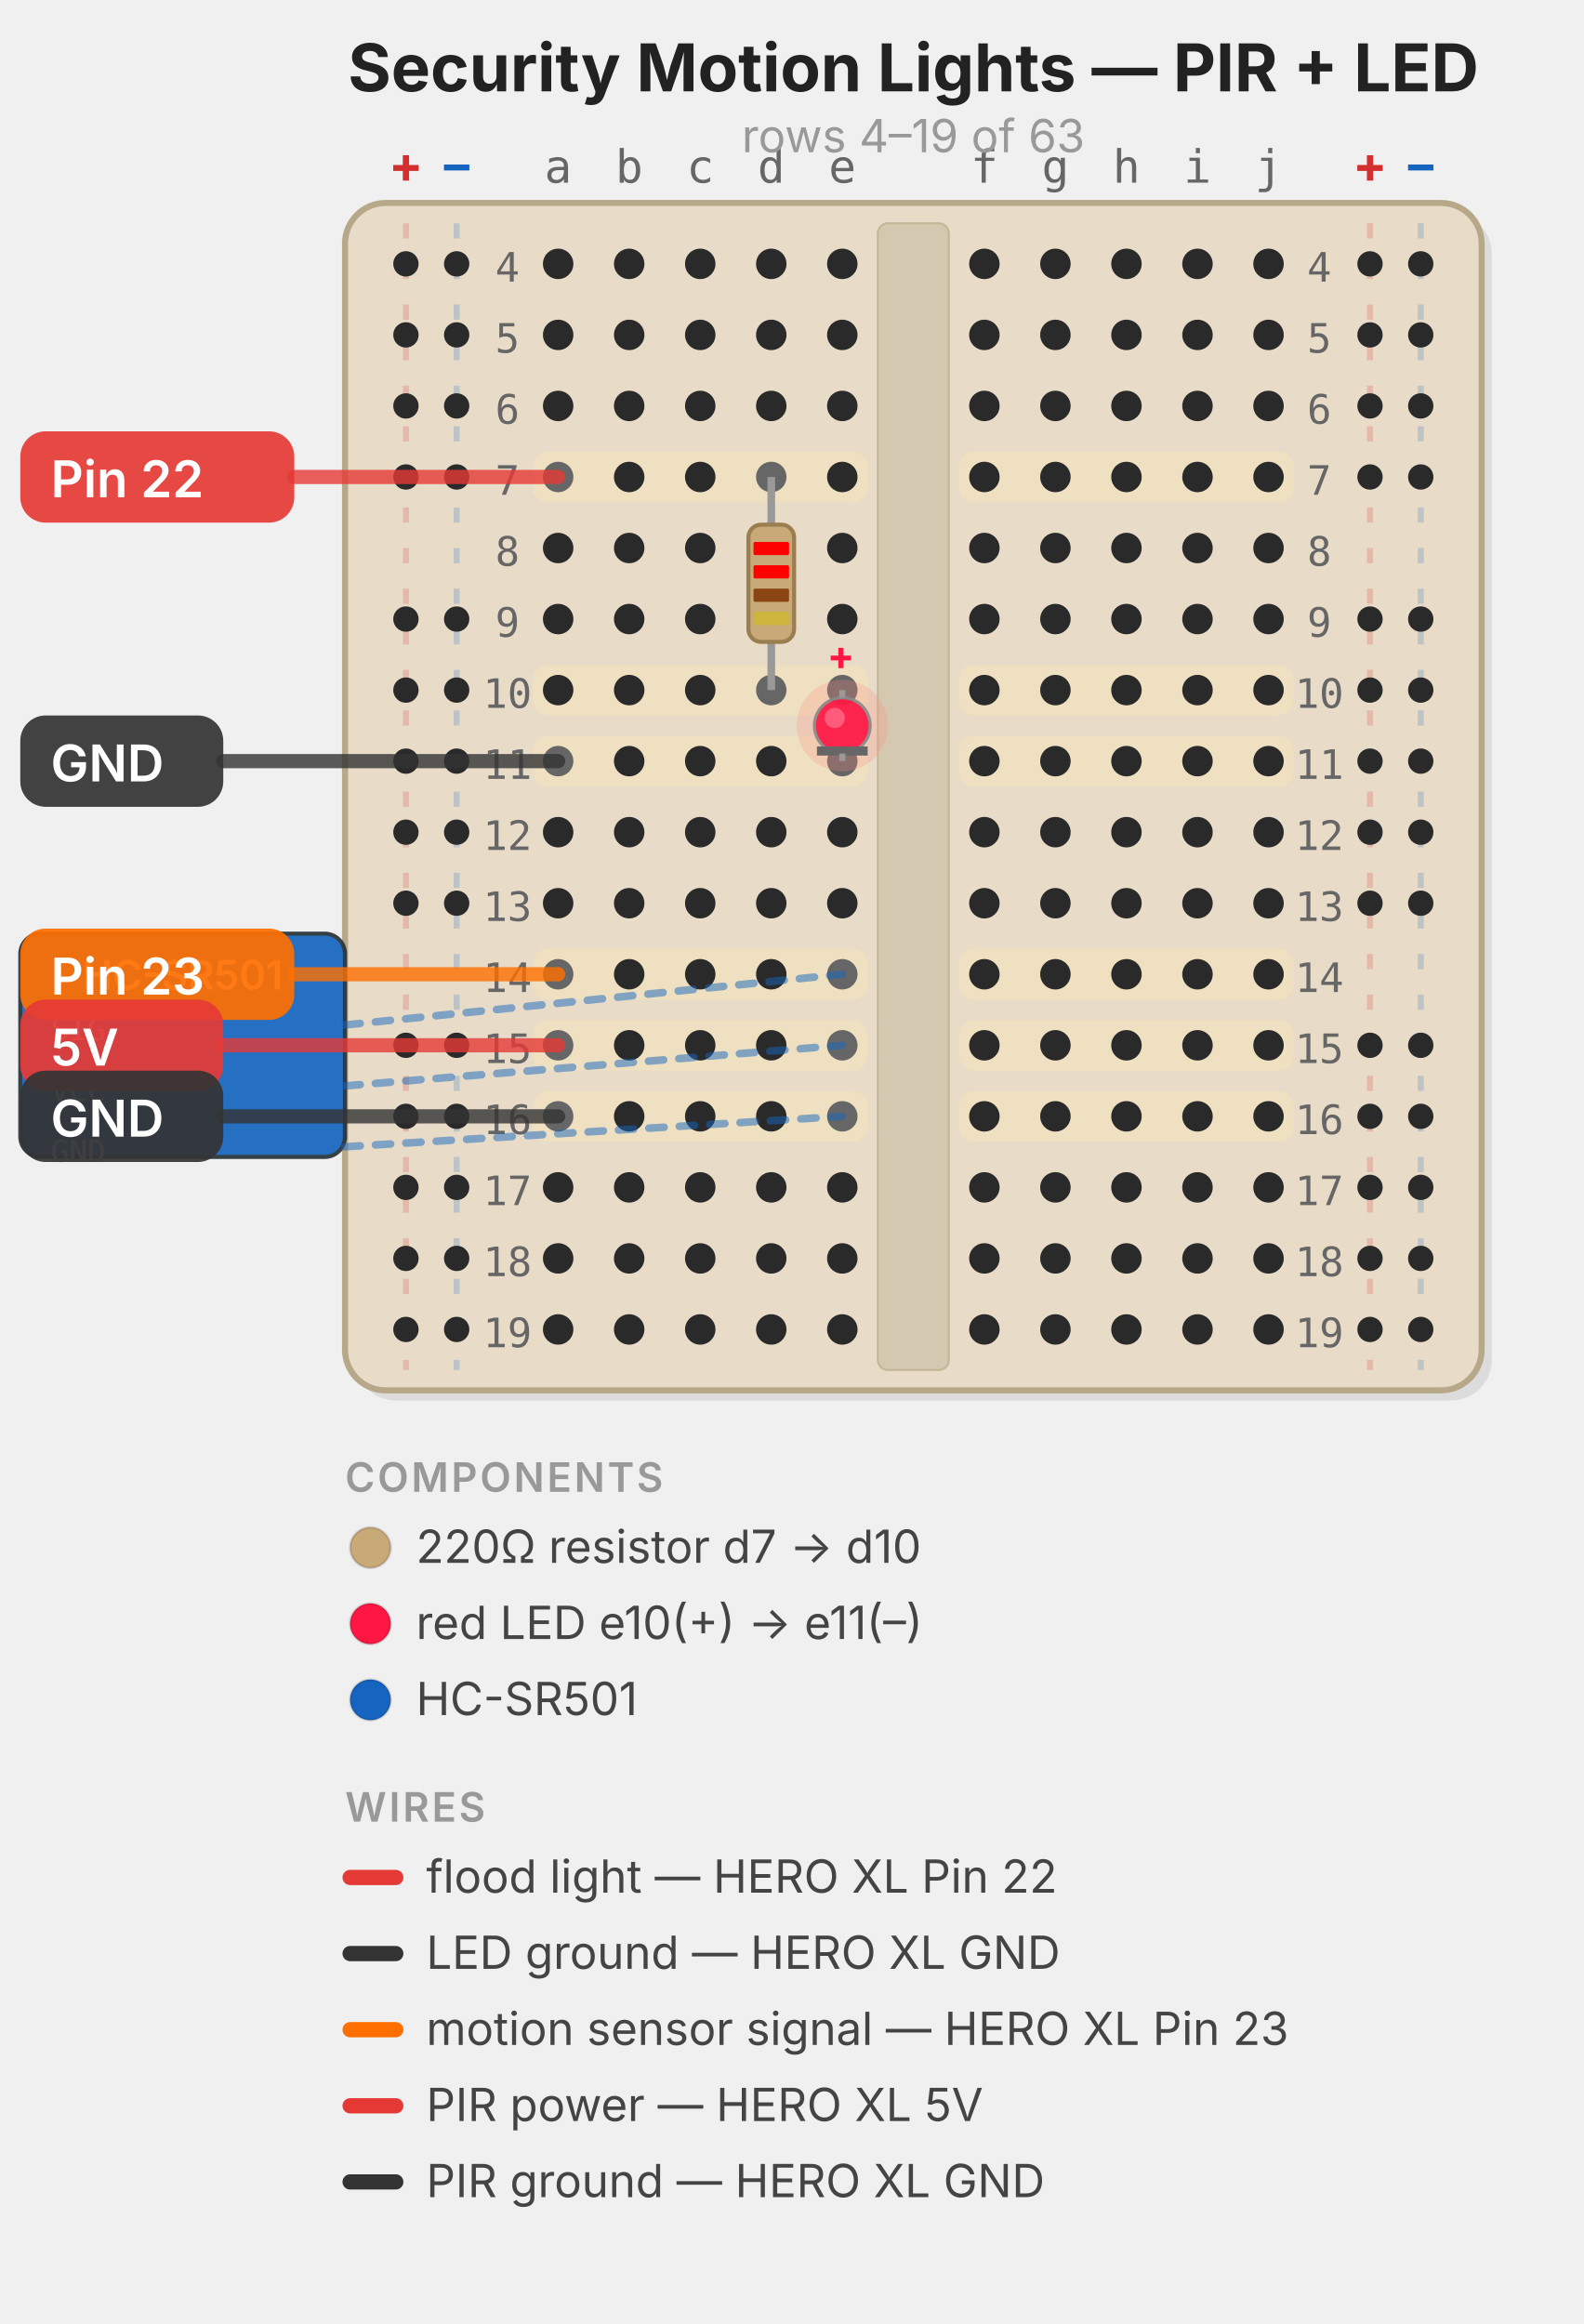
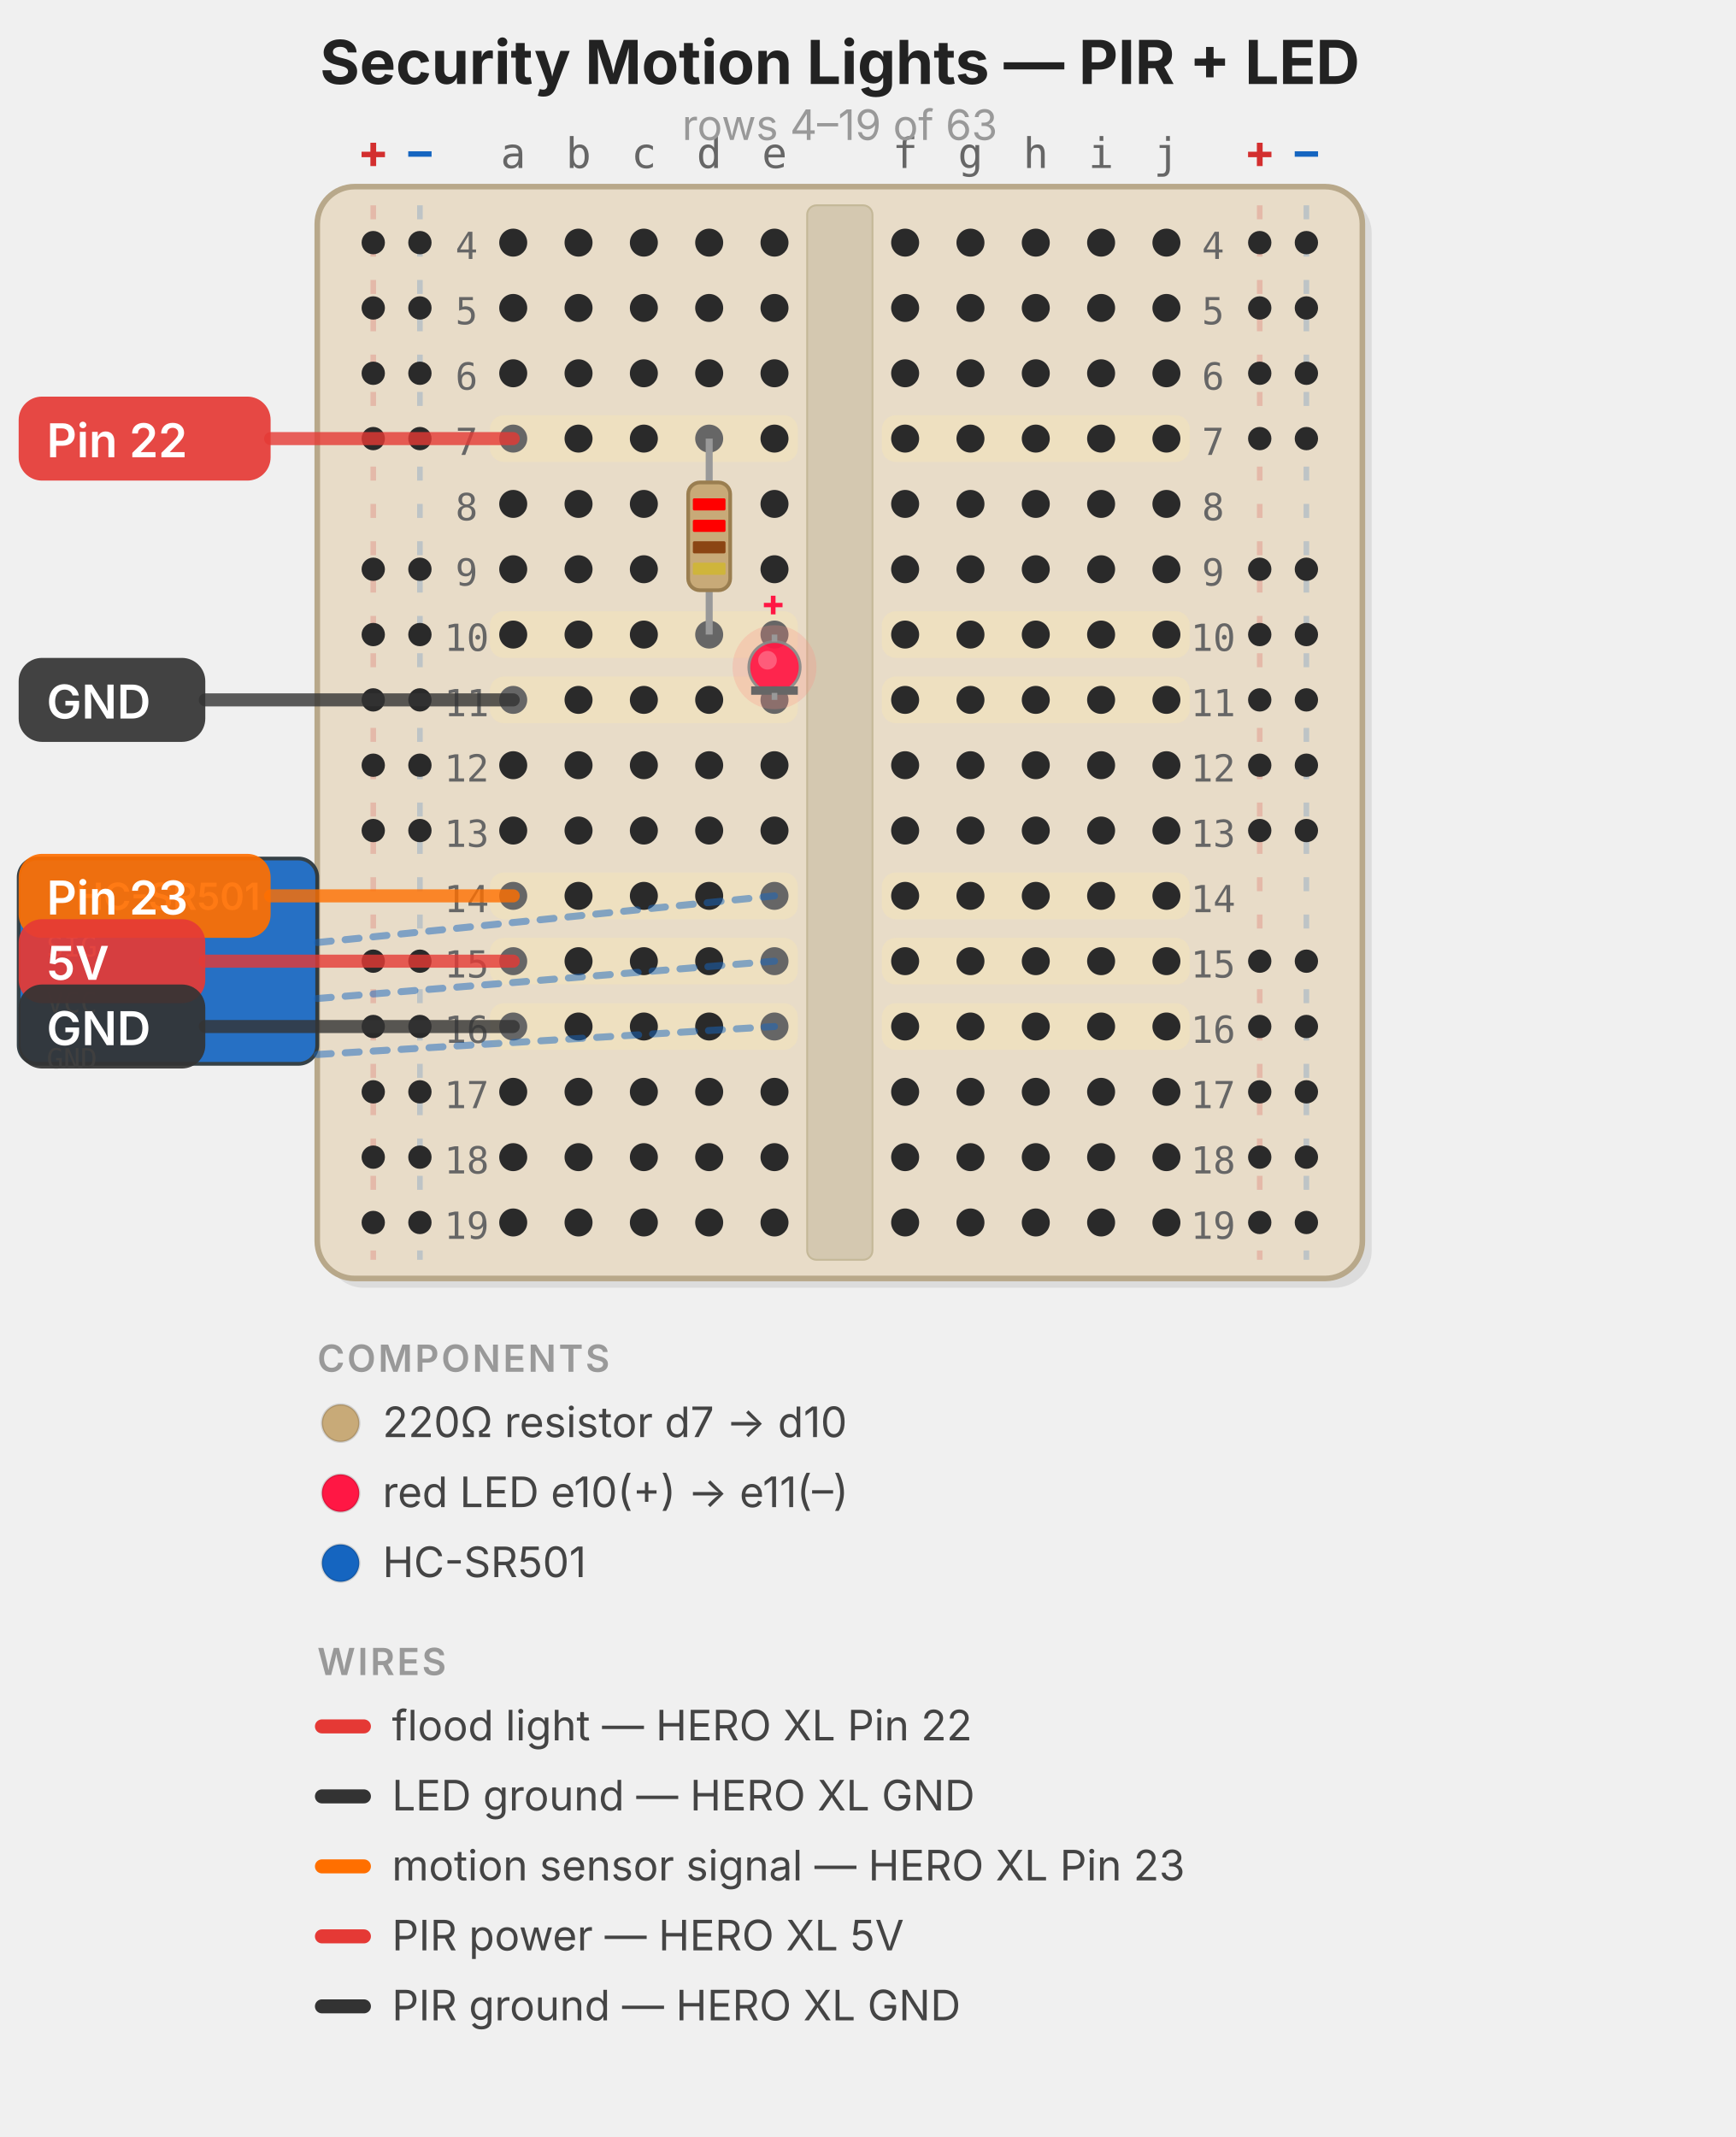
- <svg xmlns="http://www.w3.org/2000/svg" viewBox="0 0 312 458" width="312" height="458" style="background:#fff">
+ <svg xmlns="http://www.w3.org/2000/svg" viewBox="0 0 372 458" width="372" height="458" style="background:#fff">
  <rect x="70.0" y="42.0" width="224.0" height="234.0" rx="8" fill="#00000015" />
  <rect x="68.0" y="40.0" width="224.0" height="234.0" rx="8" fill="#e8dcc8" stroke="#b8a88a" stroke-width="1.2" />
  <rect x="173.0" y="44.0" width="14.0" height="226.0" rx="2" fill="#d4c8b0" stroke="#c4b898" stroke-width="0.4" />
  <line x1="80.0" y1="44.0" x2="80.0" y2="270.0" stroke="#d32f2f" stroke-width="1.2" opacity="0.2" stroke-dasharray="3,5" />
  <line x1="90.0" y1="44.0" x2="90.0" y2="270.0" stroke="#1565c0" stroke-width="1.2" opacity="0.2" stroke-dasharray="3,5" />
  <line x1="270.0" y1="44.0" x2="270.0" y2="270.0" stroke="#d32f2f" stroke-width="1.2" opacity="0.2" stroke-dasharray="3,5" />
  <line x1="280.0" y1="44.0" x2="280.0" y2="270.0" stroke="#1565c0" stroke-width="1.2" opacity="0.2" stroke-dasharray="3,5" />
  <rect x="105.0" y="89.0" width="66.0" height="10.0" rx="3" fill="#ffeaa7" opacity="0.25" />
  <rect x="189.0" y="89.0" width="66.0" height="10.0" rx="3" fill="#ffeaa7" opacity="0.25" />
  <rect x="105.0" y="131.0" width="66.0" height="10.0" rx="3" fill="#ffeaa7" opacity="0.25" />
  <rect x="189.0" y="131.0" width="66.0" height="10.0" rx="3" fill="#ffeaa7" opacity="0.25" />
  <rect x="105.0" y="145.0" width="66.0" height="10.0" rx="3" fill="#ffeaa7" opacity="0.25" />
  <rect x="189.0" y="145.0" width="66.0" height="10.0" rx="3" fill="#ffeaa7" opacity="0.25" />
  <rect x="105.0" y="187.0" width="66.0" height="10.0" rx="3" fill="#ffeaa7" opacity="0.25" />
  <rect x="189.0" y="187.0" width="66.0" height="10.0" rx="3" fill="#ffeaa7" opacity="0.25" />
  <rect x="105.0" y="201.0" width="66.0" height="10.0" rx="3" fill="#ffeaa7" opacity="0.25" />
  <rect x="189.0" y="201.0" width="66.0" height="10.0" rx="3" fill="#ffeaa7" opacity="0.25" />
  <rect x="105.0" y="215.0" width="66.0" height="10.0" rx="3" fill="#ffeaa7" opacity="0.25" />
  <rect x="189.0" y="215.0" width="66.0" height="10.0" rx="3" fill="#ffeaa7" opacity="0.25" />
  <circle cx="110.0" cy="52.0" r="3.0" fill="#2a2a2a" />
  <circle cx="110.0" cy="66.0" r="3.0" fill="#2a2a2a" />
  <circle cx="110.0" cy="80.0" r="3.0" fill="#2a2a2a" />
  <circle cx="110.0" cy="94.0" r="3.0" fill="#666" />
  <circle cx="110.0" cy="108.0" r="3.0" fill="#2a2a2a" />
  <circle cx="110.0" cy="122.0" r="3.0" fill="#2a2a2a" />
  <circle cx="110.0" cy="136.0" r="3.0" fill="#2a2a2a" />
  <circle cx="110.0" cy="150.0" r="3.0" fill="#666" />
  <circle cx="110.0" cy="164.0" r="3.0" fill="#2a2a2a" />
  <circle cx="110.0" cy="178.0" r="3.0" fill="#2a2a2a" />
  <circle cx="110.0" cy="192.0" r="3.0" fill="#666" />
  <circle cx="110.0" cy="206.0" r="3.0" fill="#666" />
  <circle cx="110.0" cy="220.0" r="3.0" fill="#666" />
  <circle cx="110.0" cy="234.0" r="3.0" fill="#2a2a2a" />
  <circle cx="110.0" cy="248.0" r="3.0" fill="#2a2a2a" />
  <circle cx="110.0" cy="262.0" r="3.0" fill="#2a2a2a" />
  <circle cx="124.0" cy="52.0" r="3.0" fill="#2a2a2a" />
  <circle cx="124.0" cy="66.0" r="3.0" fill="#2a2a2a" />
  <circle cx="124.0" cy="80.0" r="3.0" fill="#2a2a2a" />
  <circle cx="124.0" cy="94.0" r="3.0" fill="#2a2a2a" />
  <circle cx="124.0" cy="108.0" r="3.0" fill="#2a2a2a" />
  <circle cx="124.0" cy="122.0" r="3.0" fill="#2a2a2a" />
  <circle cx="124.0" cy="136.0" r="3.0" fill="#2a2a2a" />
  <circle cx="124.0" cy="150.0" r="3.0" fill="#2a2a2a" />
  <circle cx="124.0" cy="164.0" r="3.0" fill="#2a2a2a" />
  <circle cx="124.0" cy="178.0" r="3.0" fill="#2a2a2a" />
  <circle cx="124.0" cy="192.0" r="3.0" fill="#2a2a2a" />
  <circle cx="124.0" cy="206.0" r="3.0" fill="#2a2a2a" />
  <circle cx="124.0" cy="220.0" r="3.0" fill="#2a2a2a" />
  <circle cx="124.0" cy="234.0" r="3.0" fill="#2a2a2a" />
  <circle cx="124.0" cy="248.0" r="3.0" fill="#2a2a2a" />
  <circle cx="124.0" cy="262.0" r="3.0" fill="#2a2a2a" />
  <circle cx="138.0" cy="52.0" r="3.0" fill="#2a2a2a" />
  <circle cx="138.0" cy="66.0" r="3.0" fill="#2a2a2a" />
  <circle cx="138.0" cy="80.0" r="3.0" fill="#2a2a2a" />
  <circle cx="138.0" cy="94.0" r="3.0" fill="#2a2a2a" />
  <circle cx="138.0" cy="108.0" r="3.0" fill="#2a2a2a" />
  <circle cx="138.0" cy="122.0" r="3.0" fill="#2a2a2a" />
  <circle cx="138.0" cy="136.0" r="3.0" fill="#2a2a2a" />
  <circle cx="138.0" cy="150.0" r="3.0" fill="#2a2a2a" />
  <circle cx="138.0" cy="164.0" r="3.0" fill="#2a2a2a" />
  <circle cx="138.0" cy="178.0" r="3.0" fill="#2a2a2a" />
  <circle cx="138.0" cy="192.0" r="3.0" fill="#2a2a2a" />
  <circle cx="138.0" cy="206.0" r="3.0" fill="#2a2a2a" />
  <circle cx="138.0" cy="220.0" r="3.0" fill="#2a2a2a" />
  <circle cx="138.0" cy="234.0" r="3.0" fill="#2a2a2a" />
  <circle cx="138.0" cy="248.0" r="3.0" fill="#2a2a2a" />
  <circle cx="138.0" cy="262.0" r="3.0" fill="#2a2a2a" />
  <circle cx="152.0" cy="52.0" r="3.0" fill="#2a2a2a" />
  <circle cx="152.0" cy="66.0" r="3.0" fill="#2a2a2a" />
  <circle cx="152.0" cy="80.0" r="3.0" fill="#2a2a2a" />
  <circle cx="152.0" cy="94.0" r="3.0" fill="#666" />
  <circle cx="152.0" cy="108.0" r="3.0" fill="#2a2a2a" />
  <circle cx="152.0" cy="122.0" r="3.0" fill="#2a2a2a" />
  <circle cx="152.0" cy="136.0" r="3.0" fill="#666" />
  <circle cx="152.0" cy="150.0" r="3.0" fill="#2a2a2a" />
  <circle cx="152.0" cy="164.0" r="3.0" fill="#2a2a2a" />
  <circle cx="152.0" cy="178.0" r="3.0" fill="#2a2a2a" />
  <circle cx="152.0" cy="192.0" r="3.0" fill="#2a2a2a" />
  <circle cx="152.0" cy="206.0" r="3.0" fill="#2a2a2a" />
  <circle cx="152.0" cy="220.0" r="3.0" fill="#2a2a2a" />
  <circle cx="152.0" cy="234.0" r="3.0" fill="#2a2a2a" />
  <circle cx="152.0" cy="248.0" r="3.0" fill="#2a2a2a" />
  <circle cx="152.0" cy="262.0" r="3.0" fill="#2a2a2a" />
  <circle cx="166.0" cy="52.0" r="3.0" fill="#2a2a2a" />
  <circle cx="166.0" cy="66.0" r="3.0" fill="#2a2a2a" />
  <circle cx="166.0" cy="80.0" r="3.0" fill="#2a2a2a" />
  <circle cx="166.0" cy="94.0" r="3.0" fill="#2a2a2a" />
  <circle cx="166.0" cy="108.0" r="3.0" fill="#2a2a2a" />
  <circle cx="166.0" cy="122.0" r="3.0" fill="#2a2a2a" />
  <circle cx="166.0" cy="136.0" r="3.0" fill="#666" />
  <circle cx="166.0" cy="150.0" r="3.0" fill="#666" />
  <circle cx="166.0" cy="164.0" r="3.0" fill="#2a2a2a" />
  <circle cx="166.0" cy="178.0" r="3.0" fill="#2a2a2a" />
  <circle cx="166.0" cy="192.0" r="3.0" fill="#666" />
  <circle cx="166.0" cy="206.0" r="3.0" fill="#666" />
  <circle cx="166.0" cy="220.0" r="3.0" fill="#666" />
  <circle cx="166.0" cy="234.0" r="3.0" fill="#2a2a2a" />
  <circle cx="166.0" cy="248.0" r="3.0" fill="#2a2a2a" />
  <circle cx="166.0" cy="262.0" r="3.0" fill="#2a2a2a" />
  <circle cx="194.0" cy="52.0" r="3.0" fill="#2a2a2a" />
  <circle cx="194.0" cy="66.0" r="3.0" fill="#2a2a2a" />
  <circle cx="194.0" cy="80.0" r="3.0" fill="#2a2a2a" />
  <circle cx="194.0" cy="94.0" r="3.0" fill="#2a2a2a" />
  <circle cx="194.0" cy="108.0" r="3.0" fill="#2a2a2a" />
  <circle cx="194.0" cy="122.0" r="3.0" fill="#2a2a2a" />
  <circle cx="194.0" cy="136.0" r="3.0" fill="#2a2a2a" />
  <circle cx="194.0" cy="150.0" r="3.0" fill="#2a2a2a" />
  <circle cx="194.0" cy="164.0" r="3.0" fill="#2a2a2a" />
  <circle cx="194.0" cy="178.0" r="3.0" fill="#2a2a2a" />
  <circle cx="194.0" cy="192.0" r="3.0" fill="#2a2a2a" />
  <circle cx="194.0" cy="206.0" r="3.0" fill="#2a2a2a" />
  <circle cx="194.0" cy="220.0" r="3.0" fill="#2a2a2a" />
  <circle cx="194.0" cy="234.0" r="3.0" fill="#2a2a2a" />
  <circle cx="194.0" cy="248.0" r="3.0" fill="#2a2a2a" />
  <circle cx="194.0" cy="262.0" r="3.0" fill="#2a2a2a" />
  <circle cx="208.0" cy="52.0" r="3.0" fill="#2a2a2a" />
  <circle cx="208.0" cy="66.0" r="3.0" fill="#2a2a2a" />
  <circle cx="208.0" cy="80.0" r="3.0" fill="#2a2a2a" />
  <circle cx="208.0" cy="94.0" r="3.0" fill="#2a2a2a" />
  <circle cx="208.0" cy="108.0" r="3.0" fill="#2a2a2a" />
  <circle cx="208.0" cy="122.0" r="3.0" fill="#2a2a2a" />
  <circle cx="208.0" cy="136.0" r="3.0" fill="#2a2a2a" />
  <circle cx="208.0" cy="150.0" r="3.0" fill="#2a2a2a" />
  <circle cx="208.0" cy="164.0" r="3.0" fill="#2a2a2a" />
  <circle cx="208.0" cy="178.0" r="3.0" fill="#2a2a2a" />
  <circle cx="208.0" cy="192.0" r="3.0" fill="#2a2a2a" />
  <circle cx="208.0" cy="206.0" r="3.0" fill="#2a2a2a" />
  <circle cx="208.0" cy="220.0" r="3.0" fill="#2a2a2a" />
  <circle cx="208.0" cy="234.0" r="3.0" fill="#2a2a2a" />
  <circle cx="208.0" cy="248.0" r="3.0" fill="#2a2a2a" />
  <circle cx="208.0" cy="262.0" r="3.0" fill="#2a2a2a" />
  <circle cx="222.0" cy="52.0" r="3.0" fill="#2a2a2a" />
  <circle cx="222.0" cy="66.0" r="3.0" fill="#2a2a2a" />
  <circle cx="222.0" cy="80.0" r="3.0" fill="#2a2a2a" />
  <circle cx="222.0" cy="94.0" r="3.0" fill="#2a2a2a" />
  <circle cx="222.0" cy="108.0" r="3.0" fill="#2a2a2a" />
  <circle cx="222.0" cy="122.0" r="3.0" fill="#2a2a2a" />
  <circle cx="222.0" cy="136.0" r="3.0" fill="#2a2a2a" />
  <circle cx="222.0" cy="150.0" r="3.0" fill="#2a2a2a" />
  <circle cx="222.0" cy="164.0" r="3.0" fill="#2a2a2a" />
  <circle cx="222.0" cy="178.0" r="3.0" fill="#2a2a2a" />
  <circle cx="222.0" cy="192.0" r="3.0" fill="#2a2a2a" />
  <circle cx="222.0" cy="206.0" r="3.0" fill="#2a2a2a" />
  <circle cx="222.0" cy="220.0" r="3.0" fill="#2a2a2a" />
  <circle cx="222.0" cy="234.0" r="3.0" fill="#2a2a2a" />
  <circle cx="222.0" cy="248.0" r="3.0" fill="#2a2a2a" />
  <circle cx="222.0" cy="262.0" r="3.0" fill="#2a2a2a" />
  <circle cx="236.0" cy="52.0" r="3.0" fill="#2a2a2a" />
  <circle cx="236.0" cy="66.0" r="3.0" fill="#2a2a2a" />
  <circle cx="236.0" cy="80.0" r="3.0" fill="#2a2a2a" />
  <circle cx="236.0" cy="94.0" r="3.0" fill="#2a2a2a" />
  <circle cx="236.0" cy="108.0" r="3.0" fill="#2a2a2a" />
  <circle cx="236.0" cy="122.0" r="3.0" fill="#2a2a2a" />
  <circle cx="236.0" cy="136.0" r="3.0" fill="#2a2a2a" />
  <circle cx="236.0" cy="150.0" r="3.0" fill="#2a2a2a" />
  <circle cx="236.0" cy="164.0" r="3.0" fill="#2a2a2a" />
  <circle cx="236.0" cy="178.0" r="3.0" fill="#2a2a2a" />
  <circle cx="236.0" cy="192.0" r="3.0" fill="#2a2a2a" />
  <circle cx="236.0" cy="206.0" r="3.0" fill="#2a2a2a" />
  <circle cx="236.0" cy="220.0" r="3.0" fill="#2a2a2a" />
  <circle cx="236.0" cy="234.0" r="3.0" fill="#2a2a2a" />
  <circle cx="236.0" cy="248.0" r="3.0" fill="#2a2a2a" />
  <circle cx="236.0" cy="262.0" r="3.0" fill="#2a2a2a" />
  <circle cx="250.0" cy="52.0" r="3.0" fill="#2a2a2a" />
  <circle cx="250.0" cy="66.0" r="3.0" fill="#2a2a2a" />
  <circle cx="250.0" cy="80.0" r="3.0" fill="#2a2a2a" />
  <circle cx="250.0" cy="94.0" r="3.0" fill="#2a2a2a" />
  <circle cx="250.0" cy="108.0" r="3.0" fill="#2a2a2a" />
  <circle cx="250.0" cy="122.0" r="3.0" fill="#2a2a2a" />
  <circle cx="250.0" cy="136.0" r="3.0" fill="#2a2a2a" />
  <circle cx="250.0" cy="150.0" r="3.0" fill="#2a2a2a" />
  <circle cx="250.0" cy="164.0" r="3.0" fill="#2a2a2a" />
  <circle cx="250.0" cy="178.0" r="3.0" fill="#2a2a2a" />
  <circle cx="250.0" cy="192.0" r="3.0" fill="#2a2a2a" />
  <circle cx="250.0" cy="206.0" r="3.0" fill="#2a2a2a" />
  <circle cx="250.0" cy="220.0" r="3.0" fill="#2a2a2a" />
  <circle cx="250.0" cy="234.0" r="3.0" fill="#2a2a2a" />
  <circle cx="250.0" cy="248.0" r="3.0" fill="#2a2a2a" />
  <circle cx="250.0" cy="262.0" r="3.0" fill="#2a2a2a" />
  <circle cx="80.0" cy="52.0" r="2.5" fill="#2a2a2a" />
  <circle cx="80.0" cy="66.0" r="2.5" fill="#2a2a2a" />
  <circle cx="80.0" cy="80.0" r="2.5" fill="#2a2a2a" />
  <circle cx="80.0" cy="94.0" r="2.5" fill="#2a2a2a" />
  <circle cx="80.0" cy="122.0" r="2.5" fill="#2a2a2a" />
  <circle cx="80.0" cy="136.0" r="2.5" fill="#2a2a2a" />
  <circle cx="80.0" cy="150.0" r="2.5" fill="#2a2a2a" />
  <circle cx="80.0" cy="164.0" r="2.5" fill="#2a2a2a" />
  <circle cx="80.0" cy="178.0" r="2.5" fill="#2a2a2a" />
  <circle cx="80.0" cy="206.0" r="2.5" fill="#2a2a2a" />
  <circle cx="80.0" cy="220.0" r="2.5" fill="#2a2a2a" />
  <circle cx="80.0" cy="234.0" r="2.5" fill="#2a2a2a" />
  <circle cx="80.0" cy="248.0" r="2.5" fill="#2a2a2a" />
  <circle cx="80.0" cy="262.0" r="2.5" fill="#2a2a2a" />
  <circle cx="90.0" cy="52.0" r="2.5" fill="#2a2a2a" />
  <circle cx="90.0" cy="66.0" r="2.5" fill="#2a2a2a" />
  <circle cx="90.0" cy="80.0" r="2.5" fill="#2a2a2a" />
  <circle cx="90.0" cy="94.0" r="2.5" fill="#2a2a2a" />
  <circle cx="90.0" cy="122.0" r="2.5" fill="#2a2a2a" />
  <circle cx="90.0" cy="136.0" r="2.5" fill="#2a2a2a" />
  <circle cx="90.0" cy="150.0" r="2.5" fill="#2a2a2a" />
  <circle cx="90.0" cy="164.0" r="2.5" fill="#2a2a2a" />
  <circle cx="90.0" cy="178.0" r="2.5" fill="#2a2a2a" />
  <circle cx="90.0" cy="206.0" r="2.5" fill="#2a2a2a" />
  <circle cx="90.0" cy="220.0" r="2.5" fill="#2a2a2a" />
  <circle cx="90.0" cy="234.0" r="2.5" fill="#2a2a2a" />
  <circle cx="90.0" cy="248.0" r="2.5" fill="#2a2a2a" />
  <circle cx="90.0" cy="262.0" r="2.5" fill="#2a2a2a" />
  <circle cx="270.0" cy="52.0" r="2.5" fill="#2a2a2a" />
  <circle cx="270.0" cy="66.0" r="2.5" fill="#2a2a2a" />
  <circle cx="270.0" cy="80.0" r="2.5" fill="#2a2a2a" />
  <circle cx="270.0" cy="94.0" r="2.5" fill="#2a2a2a" />
  <circle cx="270.0" cy="122.0" r="2.5" fill="#2a2a2a" />
  <circle cx="270.0" cy="136.0" r="2.5" fill="#2a2a2a" />
  <circle cx="270.0" cy="150.0" r="2.5" fill="#2a2a2a" />
  <circle cx="270.0" cy="164.0" r="2.5" fill="#2a2a2a" />
  <circle cx="270.0" cy="178.0" r="2.5" fill="#2a2a2a" />
  <circle cx="270.0" cy="206.0" r="2.5" fill="#2a2a2a" />
  <circle cx="270.0" cy="220.0" r="2.5" fill="#2a2a2a" />
  <circle cx="270.0" cy="234.0" r="2.5" fill="#2a2a2a" />
  <circle cx="270.0" cy="248.0" r="2.5" fill="#2a2a2a" />
  <circle cx="270.0" cy="262.0" r="2.5" fill="#2a2a2a" />
  <circle cx="280.0" cy="52.0" r="2.5" fill="#2a2a2a" />
  <circle cx="280.0" cy="66.0" r="2.5" fill="#2a2a2a" />
  <circle cx="280.0" cy="80.0" r="2.5" fill="#2a2a2a" />
  <circle cx="280.0" cy="94.0" r="2.5" fill="#2a2a2a" />
  <circle cx="280.0" cy="122.0" r="2.5" fill="#2a2a2a" />
  <circle cx="280.0" cy="136.0" r="2.5" fill="#2a2a2a" />
  <circle cx="280.0" cy="150.0" r="2.5" fill="#2a2a2a" />
  <circle cx="280.0" cy="164.0" r="2.5" fill="#2a2a2a" />
  <circle cx="280.0" cy="178.0" r="2.5" fill="#2a2a2a" />
  <circle cx="280.0" cy="206.0" r="2.5" fill="#2a2a2a" />
  <circle cx="280.0" cy="220.0" r="2.5" fill="#2a2a2a" />
  <circle cx="280.0" cy="234.0" r="2.5" fill="#2a2a2a" />
  <circle cx="280.0" cy="248.0" r="2.5" fill="#2a2a2a" />
  <circle cx="280.0" cy="262.0" r="2.5" fill="#2a2a2a" />
  <text x="110.0" y="36.0" font-size="9" fill="#666" text-anchor="middle" font-family="'SF Mono', 'Cascadia Code', 'Fira Code', monospace">a</text>
  <text x="124.0" y="36.0" font-size="9" fill="#666" text-anchor="middle" font-family="'SF Mono', 'Cascadia Code', 'Fira Code', monospace">b</text>
  <text x="138.0" y="36.0" font-size="9" fill="#666" text-anchor="middle" font-family="'SF Mono', 'Cascadia Code', 'Fira Code', monospace">c</text>
  <text x="152.0" y="36.0" font-size="9" fill="#666" text-anchor="middle" font-family="'SF Mono', 'Cascadia Code', 'Fira Code', monospace">d</text>
  <text x="166.0" y="36.0" font-size="9" fill="#666" text-anchor="middle" font-family="'SF Mono', 'Cascadia Code', 'Fira Code', monospace">e</text>
  <text x="194.0" y="36.0" font-size="9" fill="#666" text-anchor="middle" font-family="'SF Mono', 'Cascadia Code', 'Fira Code', monospace">f</text>
  <text x="208.0" y="36.0" font-size="9" fill="#666" text-anchor="middle" font-family="'SF Mono', 'Cascadia Code', 'Fira Code', monospace">g</text>
  <text x="222.0" y="36.0" font-size="9" fill="#666" text-anchor="middle" font-family="'SF Mono', 'Cascadia Code', 'Fira Code', monospace">h</text>
  <text x="236.0" y="36.0" font-size="9" fill="#666" text-anchor="middle" font-family="'SF Mono', 'Cascadia Code', 'Fira Code', monospace">i</text>
  <text x="250.0" y="36.0" font-size="9" fill="#666" text-anchor="middle" font-family="'SF Mono', 'Cascadia Code', 'Fira Code', monospace">j</text>
  <text x="80.0" y="36.0" font-size="10" fill="#d32f2f" font-weight="bold" text-anchor="middle" font-family="system-ui, -apple-system, 'Segoe UI', sans-serif">+</text>
  <text x="90.0" y="36.0" font-size="10" fill="#1565c0" font-weight="bold" text-anchor="middle" font-family="system-ui, -apple-system, 'Segoe UI', sans-serif">–</text>
  <text x="270.0" y="36.0" font-size="10" fill="#d32f2f" font-weight="bold" text-anchor="middle" font-family="system-ui, -apple-system, 'Segoe UI', sans-serif">+</text>
  <text x="280.0" y="36.0" font-size="10" fill="#1565c0" font-weight="bold" text-anchor="middle" font-family="system-ui, -apple-system, 'Segoe UI', sans-serif">–</text>
  <text x="100.0" y="55.5" font-size="8" fill="#666" text-anchor="middle" font-family="'SF Mono', 'Cascadia Code', 'Fira Code', monospace">4</text>
  <text x="260.0" y="55.5" font-size="8" fill="#666" text-anchor="middle" font-family="'SF Mono', 'Cascadia Code', 'Fira Code', monospace">4</text>
  <text x="100.0" y="69.5" font-size="8" fill="#666" text-anchor="middle" font-family="'SF Mono', 'Cascadia Code', 'Fira Code', monospace">5</text>
  <text x="260.0" y="69.5" font-size="8" fill="#666" text-anchor="middle" font-family="'SF Mono', 'Cascadia Code', 'Fira Code', monospace">5</text>
  <text x="100.0" y="83.5" font-size="8" fill="#666" text-anchor="middle" font-family="'SF Mono', 'Cascadia Code', 'Fira Code', monospace">6</text>
  <text x="260.0" y="83.5" font-size="8" fill="#666" text-anchor="middle" font-family="'SF Mono', 'Cascadia Code', 'Fira Code', monospace">6</text>
  <text x="100.0" y="97.5" font-size="8" fill="#666" text-anchor="middle" font-family="'SF Mono', 'Cascadia Code', 'Fira Code', monospace">7</text>
  <text x="260.0" y="97.5" font-size="8" fill="#666" text-anchor="middle" font-family="'SF Mono', 'Cascadia Code', 'Fira Code', monospace">7</text>
  <text x="100.0" y="111.5" font-size="8" fill="#666" text-anchor="middle" font-family="'SF Mono', 'Cascadia Code', 'Fira Code', monospace">8</text>
  <text x="260.0" y="111.5" font-size="8" fill="#666" text-anchor="middle" font-family="'SF Mono', 'Cascadia Code', 'Fira Code', monospace">8</text>
  <text x="100.0" y="125.5" font-size="8" fill="#666" text-anchor="middle" font-family="'SF Mono', 'Cascadia Code', 'Fira Code', monospace">9</text>
  <text x="260.0" y="125.5" font-size="8" fill="#666" text-anchor="middle" font-family="'SF Mono', 'Cascadia Code', 'Fira Code', monospace">9</text>
  <text x="100.0" y="139.5" font-size="8" fill="#666" text-anchor="middle" font-family="'SF Mono', 'Cascadia Code', 'Fira Code', monospace">10</text>
  <text x="260.0" y="139.5" font-size="8" fill="#666" text-anchor="middle" font-family="'SF Mono', 'Cascadia Code', 'Fira Code', monospace">10</text>
  <text x="100.0" y="153.5" font-size="8" fill="#666" text-anchor="middle" font-family="'SF Mono', 'Cascadia Code', 'Fira Code', monospace">11</text>
  <text x="260.0" y="153.5" font-size="8" fill="#666" text-anchor="middle" font-family="'SF Mono', 'Cascadia Code', 'Fira Code', monospace">11</text>
  <text x="100.0" y="167.5" font-size="8" fill="#666" text-anchor="middle" font-family="'SF Mono', 'Cascadia Code', 'Fira Code', monospace">12</text>
  <text x="260.0" y="167.5" font-size="8" fill="#666" text-anchor="middle" font-family="'SF Mono', 'Cascadia Code', 'Fira Code', monospace">12</text>
  <text x="100.0" y="181.5" font-size="8" fill="#666" text-anchor="middle" font-family="'SF Mono', 'Cascadia Code', 'Fira Code', monospace">13</text>
  <text x="260.0" y="181.5" font-size="8" fill="#666" text-anchor="middle" font-family="'SF Mono', 'Cascadia Code', 'Fira Code', monospace">13</text>
  <text x="100.0" y="195.5" font-size="8" fill="#666" text-anchor="middle" font-family="'SF Mono', 'Cascadia Code', 'Fira Code', monospace">14</text>
  <text x="260.0" y="195.5" font-size="8" fill="#666" text-anchor="middle" font-family="'SF Mono', 'Cascadia Code', 'Fira Code', monospace">14</text>
  <text x="100.0" y="209.5" font-size="8" fill="#666" text-anchor="middle" font-family="'SF Mono', 'Cascadia Code', 'Fira Code', monospace">15</text>
  <text x="260.0" y="209.5" font-size="8" fill="#666" text-anchor="middle" font-family="'SF Mono', 'Cascadia Code', 'Fira Code', monospace">15</text>
  <text x="100.0" y="223.5" font-size="8" fill="#666" text-anchor="middle" font-family="'SF Mono', 'Cascadia Code', 'Fira Code', monospace">16</text>
  <text x="260.0" y="223.5" font-size="8" fill="#666" text-anchor="middle" font-family="'SF Mono', 'Cascadia Code', 'Fira Code', monospace">16</text>
  <text x="100.0" y="237.5" font-size="8" fill="#666" text-anchor="middle" font-family="'SF Mono', 'Cascadia Code', 'Fira Code', monospace">17</text>
  <text x="260.0" y="237.5" font-size="8" fill="#666" text-anchor="middle" font-family="'SF Mono', 'Cascadia Code', 'Fira Code', monospace">17</text>
  <text x="100.0" y="251.5" font-size="8" fill="#666" text-anchor="middle" font-family="'SF Mono', 'Cascadia Code', 'Fira Code', monospace">18</text>
  <text x="260.0" y="251.5" font-size="8" fill="#666" text-anchor="middle" font-family="'SF Mono', 'Cascadia Code', 'Fira Code', monospace">18</text>
  <text x="100.0" y="265.5" font-size="8" fill="#666" text-anchor="middle" font-family="'SF Mono', 'Cascadia Code', 'Fira Code', monospace">19</text>
  <text x="260.0" y="265.5" font-size="8" fill="#666" text-anchor="middle" font-family="'SF Mono', 'Cascadia Code', 'Fira Code', monospace">19</text>
  <line x1="152.0" y1="94.0" x2="152.0" y2="103.5" stroke="#999" stroke-width="1.5" />
  <line x1="152.0" y1="126.5" x2="152.0" y2="136.0" stroke="#999" stroke-width="1.5" />
  <rect x="-11.6" y="-4.5" width="23.1" height="9.0" rx="2.5" fill="#c8aa78" stroke="#9a7e50" stroke-width="0.8" transform="translate(152.0,115.0) rotate(90.0)" />
  <rect x="-8.2" y="-3.5" width="2.6" height="7.0" rx="0.3" fill="#FF0000" transform="translate(152.0,115.0) rotate(90.0)" />
  <rect x="-3.6" y="-3.5" width="2.6" height="7.0" rx="0.3" fill="#FF0000" transform="translate(152.0,115.0) rotate(90.0)" />
  <rect x="1.0" y="-3.5" width="2.6" height="7.0" rx="0.3" fill="#8B4513" transform="translate(152.0,115.0) rotate(90.0)" />
  <rect x="5.6" y="-3.5" width="2.6" height="7.0" rx="0.3" fill="#CFB53B" transform="translate(152.0,115.0) rotate(90.0)" />
  <circle cx="166.0" cy="143.0" r="9.0" fill="#ff8a80" opacity="0.25" />
  <circle cx="166.0" cy="143.0" r="5.5" fill="#ff1744" stroke="#888" stroke-width="0.6" opacity="0.92" />
  <circle cx="164.5" cy="141.5" r="2.0" fill="white" opacity="0.25" />
  <line x1="171.0" y1="148.0" x2="161.0" y2="148.0" stroke="#666" stroke-width="1.8" />
  <text x="163.0" y="132.0" font-size="8" fill="#ff1744" font-weight="bold" font-family="system-ui, -apple-system, 'Segoe UI', sans-serif">+</text>
  <line x1="166.0" y1="136.0" x2="166.0" y2="137.5" stroke="#999" stroke-width="1.2" />
  <line x1="166.0" y1="148.5" x2="166.0" y2="150.0" stroke="#999" stroke-width="1.2" />
  <rect x="4.0" y="184.0" width="64.0" height="44.0" rx="4" fill="#1565c0" stroke="#263238" stroke-width="0.8" opacity="0.92" />
  <text x="36.0" y="195.0" font-size="8" fill="white" font-weight="600" text-anchor="middle" font-family="system-ui, -apple-system, 'Segoe UI', sans-serif">HC-SR501</text>
  <text x="10.0" y="205.0" font-size="6" fill="#ccc" font-family="'SF Mono', 'Cascadia Code', 'Fira Code', monospace">SIG</text>
  <line x1="68.0" y1="202.0" x2="166.0" y2="192.0" stroke="#1565c0" stroke-width="1.5" stroke-linecap="round" opacity="0.5" stroke-dasharray="3,3" />
  <text x="10.0" y="217.0" font-size="6" fill="#ccc" font-family="'SF Mono', 'Cascadia Code', 'Fira Code', monospace">VCC</text>
  <line x1="68.0" y1="214.0" x2="166.0" y2="206.0" stroke="#1565c0" stroke-width="1.5" stroke-linecap="round" opacity="0.5" stroke-dasharray="3,3" />
  <text x="10.0" y="229.0" font-size="6" fill="#ccc" font-family="'SF Mono', 'Cascadia Code', 'Fira Code', monospace">GND</text>
  <line x1="68.0" y1="226.0" x2="166.0" y2="220.0" stroke="#1565c0" stroke-width="1.5" stroke-linecap="round" opacity="0.5" stroke-dasharray="3,3" />
  <line x1="58.0" y1="94.0" x2="110.0" y2="94.0" stroke="#e53935" stroke-width="2.8" stroke-linecap="round" opacity="0.8" />
  <rect x="4.0" y="85.0" width="54.0" height="18.0" rx="5" fill="#e53935" opacity="0.92" />
  <text x="10.0" y="98.0" font-size="10" fill="white" font-weight="600" font-family="system-ui, -apple-system, 'Segoe UI', sans-serif">Pin 22</text>
  <line x1="44.0" y1="150.0" x2="110.0" y2="150.0" stroke="#333333" stroke-width="2.8" stroke-linecap="round" opacity="0.8" />
  <rect x="4.0" y="141.0" width="40.0" height="18.0" rx="5" fill="#333333" opacity="0.92" />
  <text x="10.0" y="154.0" font-size="10" fill="white" font-weight="600" font-family="system-ui, -apple-system, 'Segoe UI', sans-serif">GND</text>
  <line x1="58.0" y1="192.0" x2="110.0" y2="192.0" stroke="#ff6f00" stroke-width="2.8" stroke-linecap="round" opacity="0.8" />
  <rect x="4.0" y="183.0" width="54.0" height="18.0" rx="5" fill="#ff6f00" opacity="0.92" />
  <text x="10.0" y="196.0" font-size="10" fill="white" font-weight="600" font-family="system-ui, -apple-system, 'Segoe UI', sans-serif">Pin 23</text>
  <line x1="44.0" y1="206.0" x2="110.0" y2="206.0" stroke="#e53935" stroke-width="2.8" stroke-linecap="round" opacity="0.8" />
  <rect x="4.0" y="197.0" width="40.0" height="18.0" rx="5" fill="#e53935" opacity="0.92" />
  <text x="10.0" y="210.0" font-size="10" fill="white" font-weight="600" font-family="system-ui, -apple-system, 'Segoe UI', sans-serif">5V</text>
  <line x1="44.0" y1="220.0" x2="110.0" y2="220.0" stroke="#333333" stroke-width="2.8" stroke-linecap="round" opacity="0.8" />
  <rect x="4.0" y="211.0" width="40.0" height="18.0" rx="5" fill="#333333" opacity="0.92" />
  <text x="10.0" y="224.0" font-size="10" fill="white" font-weight="600" font-family="system-ui, -apple-system, 'Segoe UI', sans-serif">GND</text>
  <text x="68.0" y="294.0" font-size="8" fill="#999" font-weight="600" letter-spacing="0.5" font-family="system-ui, -apple-system, 'Segoe UI', sans-serif">COMPONENTS</text>
  <circle cx="73.0" cy="305.0" r="4.0" fill="#c8aa78" stroke="#0002" stroke-width="0.5" />
  <text x="82.0" y="308.0" font-size="9" fill="#444" font-family="system-ui, -apple-system, 'Segoe UI', sans-serif">220Ω resistor  d7 → d10</text>
  <circle cx="73.0" cy="320.0" r="4.0" fill="#ff1744" stroke="#0002" stroke-width="0.5" />
  <text x="82.0" y="323.0" font-size="9" fill="#444" font-family="system-ui, -apple-system, 'Segoe UI', sans-serif">red LED  e10(+) → e11(–)</text>
  <circle cx="73.0" cy="335.0" r="4.0" fill="#1565c0" stroke="#0002" stroke-width="0.5" />
  <text x="82.0" y="338.0" font-size="9" fill="#444" font-family="system-ui, -apple-system, 'Segoe UI', sans-serif">HC-SR501</text>
  <text x="68.0" y="359.0" font-size="8" fill="#999" font-weight="600" letter-spacing="0.5" font-family="system-ui, -apple-system, 'Segoe UI', sans-serif">WIRES</text>
  <line x1="69.0" y1="370.0" x2="78.0" y2="370.0" stroke="#e53935" stroke-width="3" stroke-linecap="round" />
  <text x="84.0" y="373.0" font-size="9" fill="#444" font-family="system-ui, -apple-system, 'Segoe UI', sans-serif">flood light — HERO XL Pin 22</text>
  <line x1="69.0" y1="385.0" x2="78.0" y2="385.0" stroke="#333333" stroke-width="3" stroke-linecap="round" />
  <text x="84.0" y="388.0" font-size="9" fill="#444" font-family="system-ui, -apple-system, 'Segoe UI', sans-serif">LED ground — HERO XL GND</text>
  <line x1="69.0" y1="400.0" x2="78.0" y2="400.0" stroke="#ff6f00" stroke-width="3" stroke-linecap="round" />
  <text x="84.0" y="403.0" font-size="9" fill="#444" font-family="system-ui, -apple-system, 'Segoe UI', sans-serif">motion sensor signal — HERO XL Pin 23</text>
  <line x1="69.0" y1="415.0" x2="78.0" y2="415.0" stroke="#e53935" stroke-width="3" stroke-linecap="round" />
  <text x="84.0" y="418.0" font-size="9" fill="#444" font-family="system-ui, -apple-system, 'Segoe UI', sans-serif">PIR power — HERO XL 5V</text>
  <line x1="69.0" y1="430.0" x2="78.0" y2="430.0" stroke="#333333" stroke-width="3" stroke-linecap="round" />
  <text x="84.0" y="433.0" font-size="9" fill="#444" font-family="system-ui, -apple-system, 'Segoe UI', sans-serif">PIR ground — HERO XL GND</text>
  <text x="180.0" y="18.0" font-size="13" fill="#222" font-weight="700" text-anchor="middle" font-family="system-ui, -apple-system, 'Segoe UI', sans-serif">Security Motion Lights — PIR + LED</text>
  <text x="180.0" y="30.0" font-size="9" fill="#999" text-anchor="middle" font-family="system-ui, -apple-system, 'Segoe UI', sans-serif">rows 4–19 of 63</text>
</svg>
